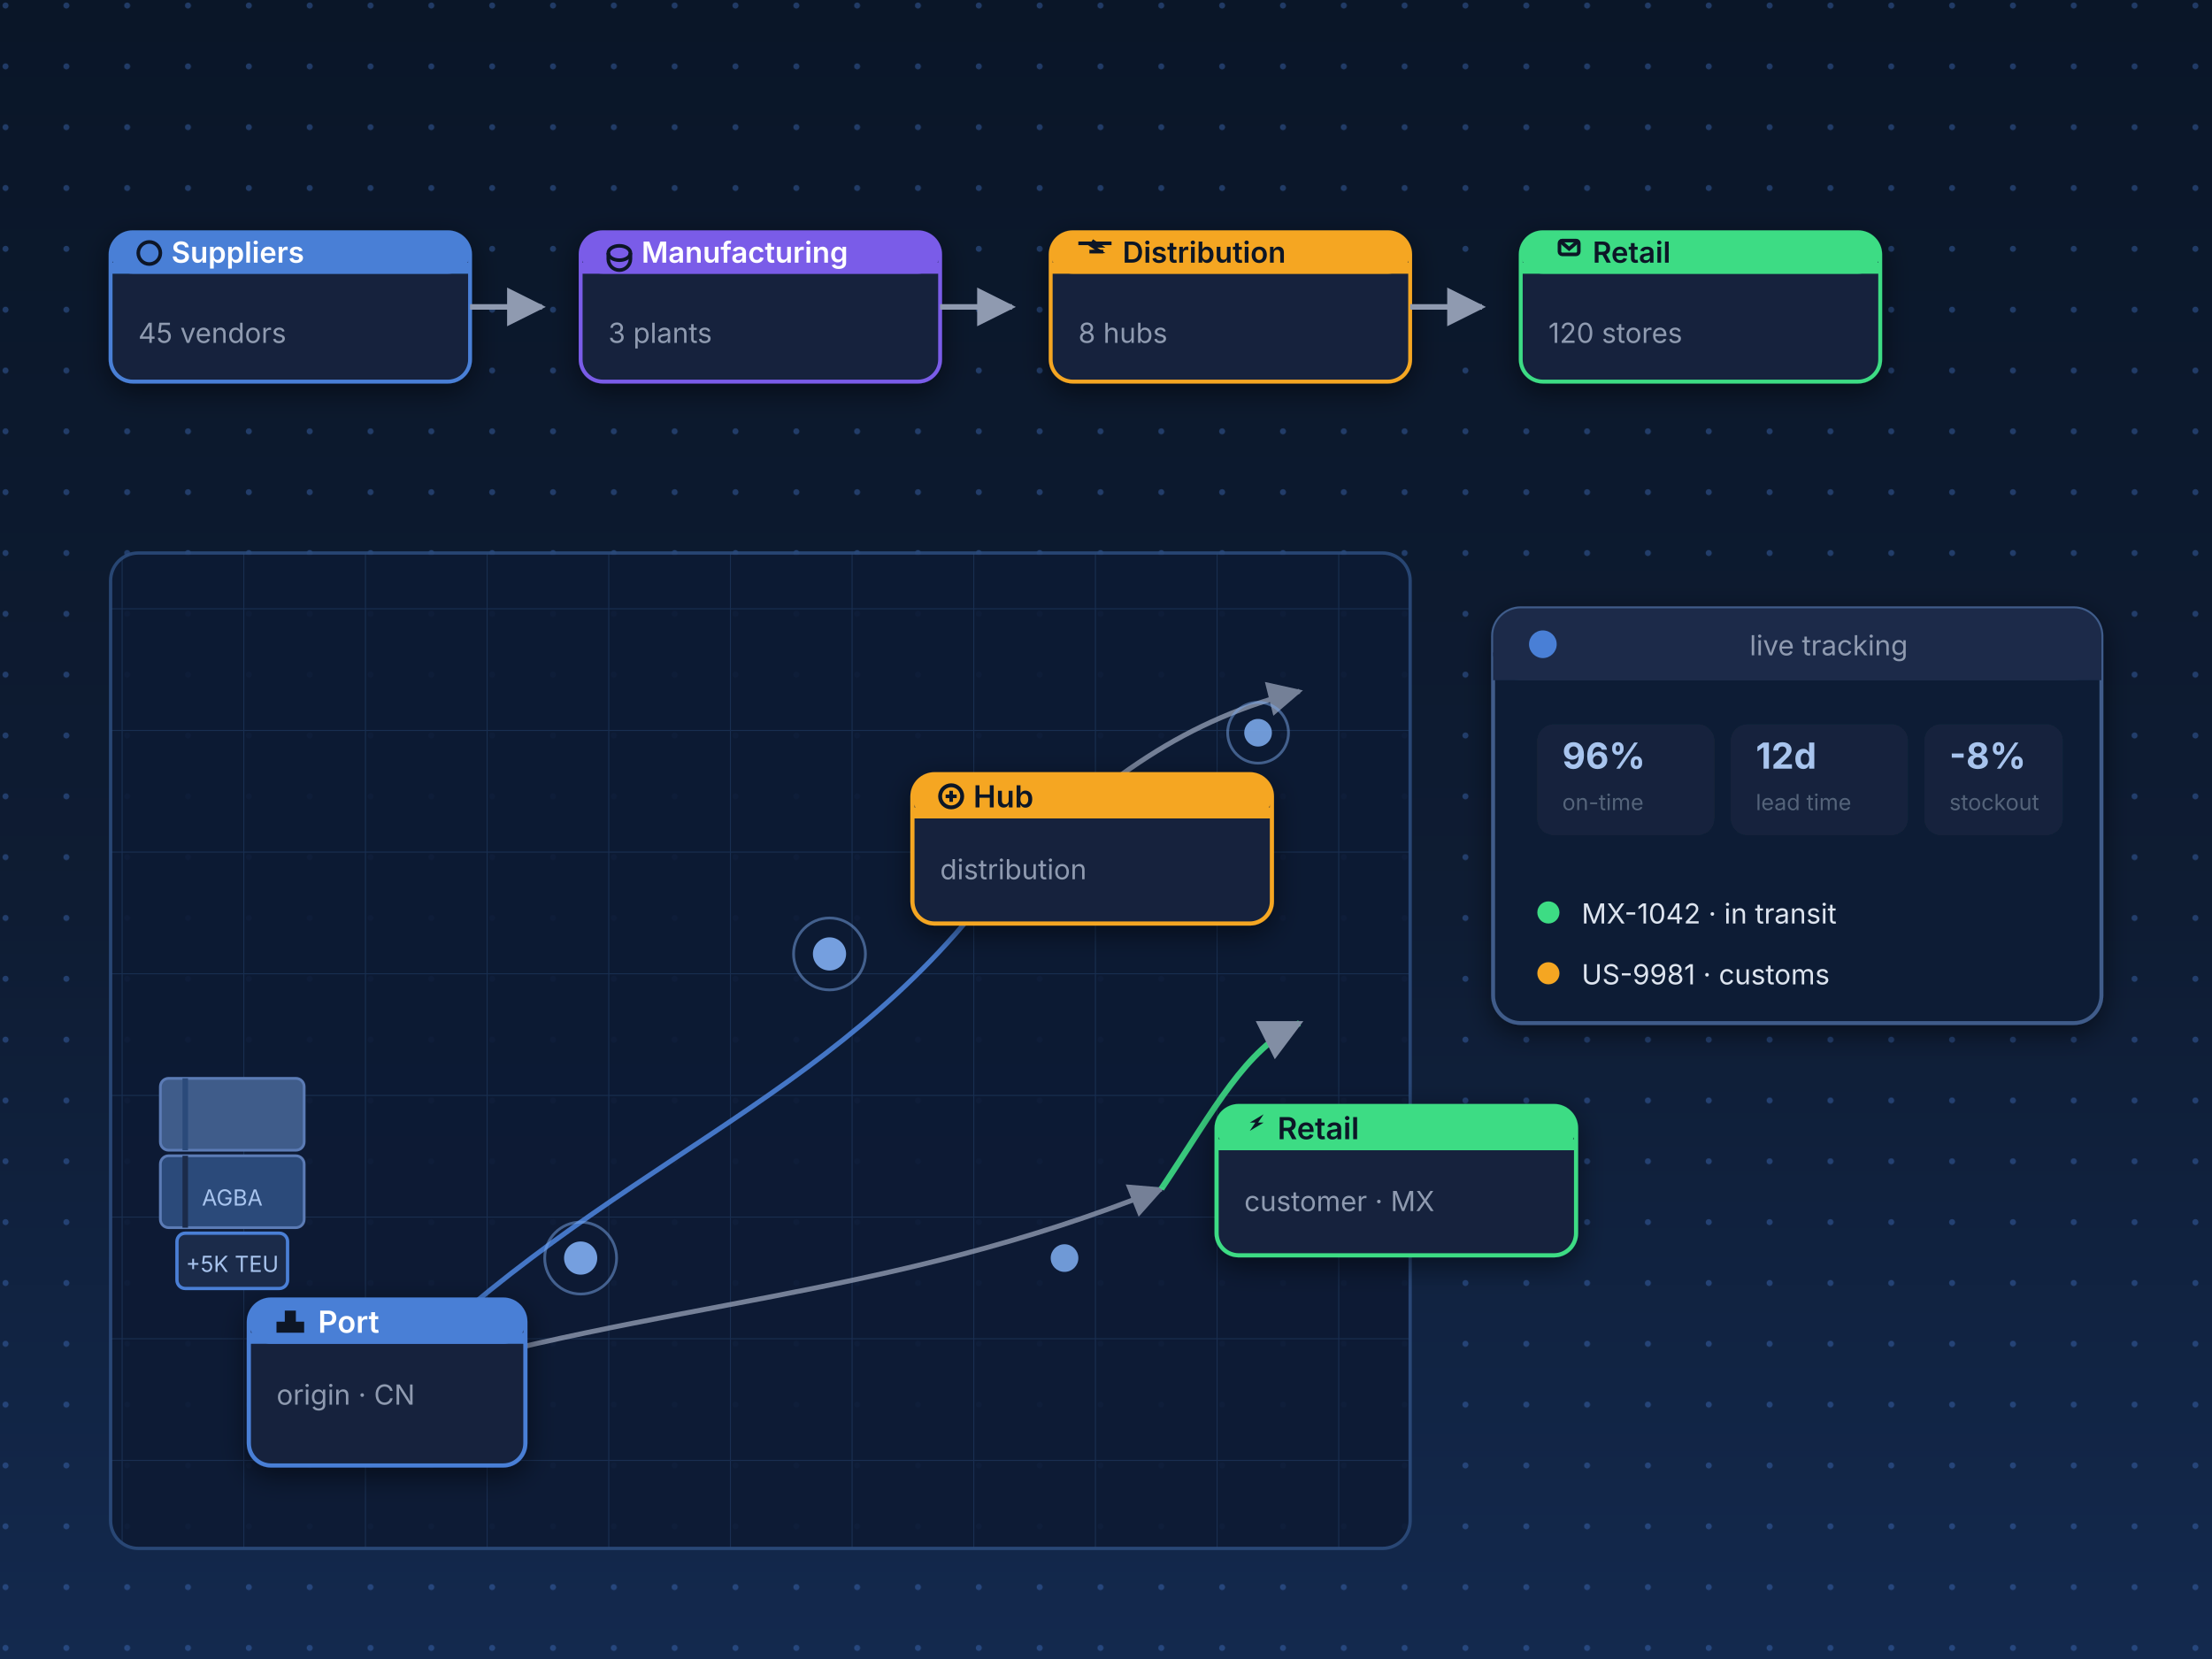
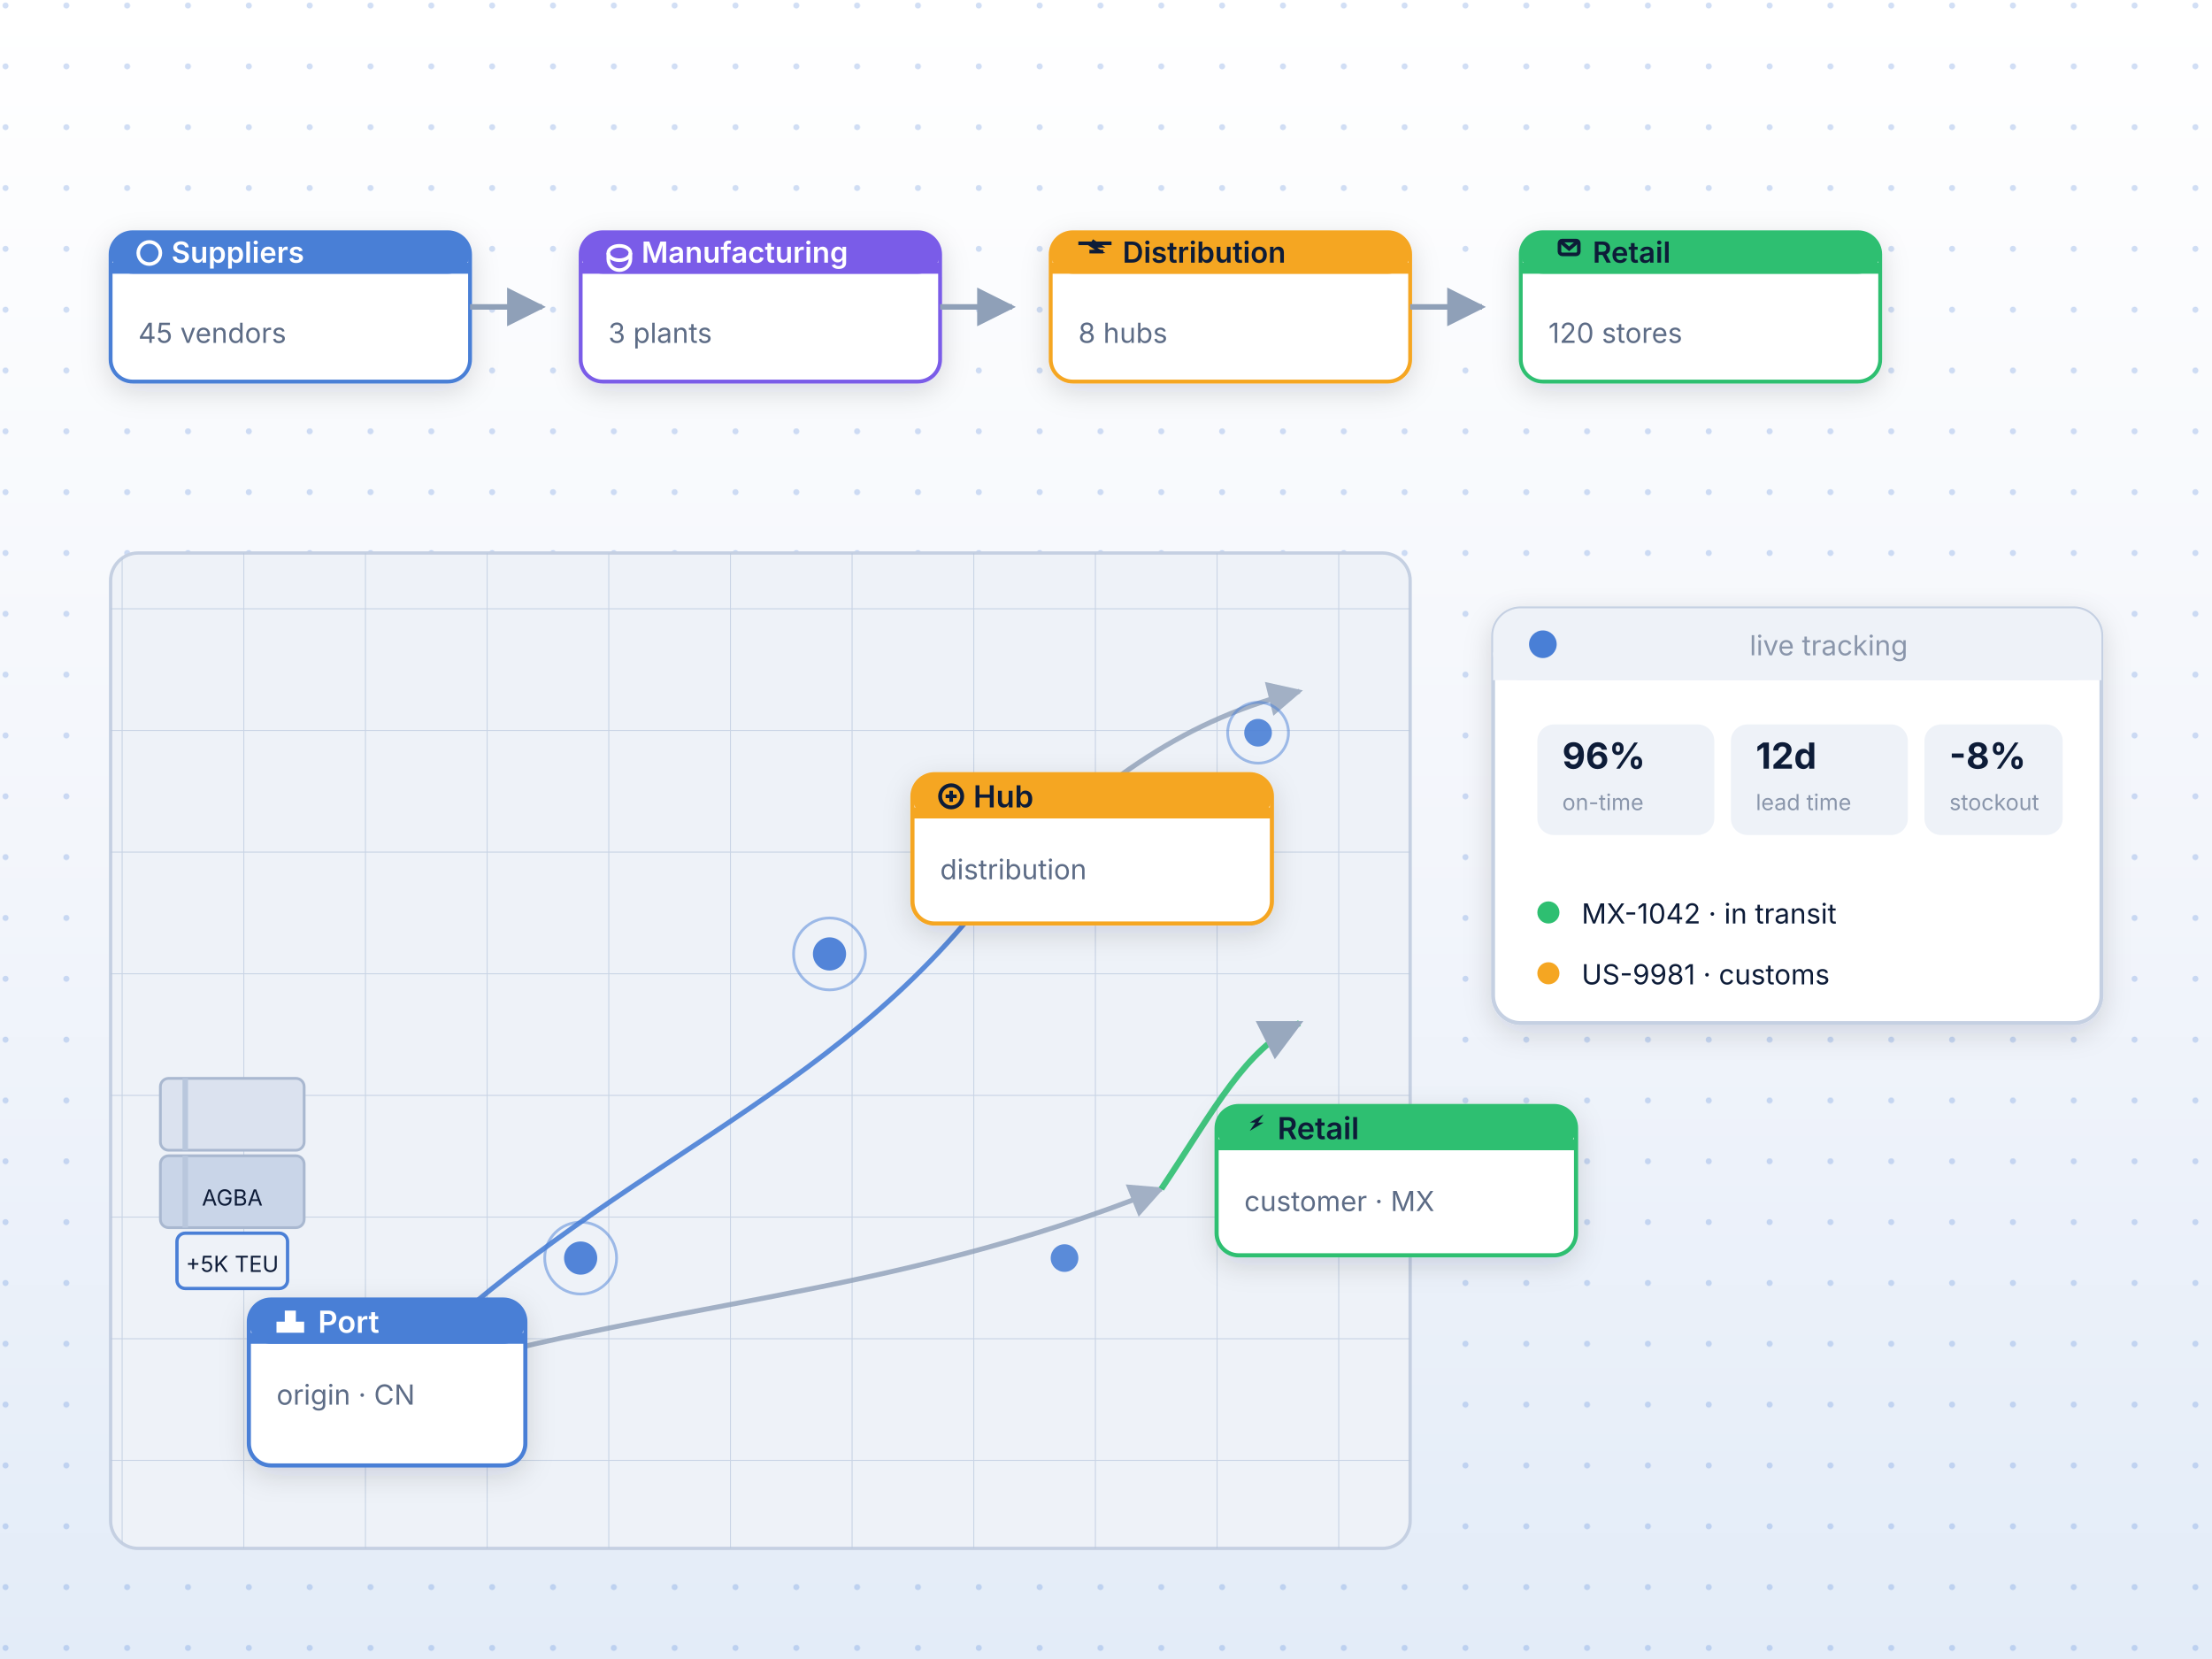
<svg xmlns="http://www.w3.org/2000/svg" viewBox="0 0 800 600" preserveAspectRatio="xMidYMid slice" role="img" aria-label="Cadena de suministro: proveedores, fabricación, distribución y retail">
  <defs>
    <linearGradient id="bg3" x1="0" y1="0" x2="0" y2="1">
-       <stop offset="0%" stop-color="#0a1628" />
-       <stop offset="55%" stop-color="#0e1c33" />
-       <stop offset="100%" stop-color="#13294e" />
+       <stop offset="0%" stop-color="#ffffff" />
+       <stop offset="55%" stop-color="#f2f5fb" />
+       <stop offset="100%" stop-color="#e3ecf8" />
    </linearGradient>
    <pattern id="dots3" width="22" height="22" patternUnits="userSpaceOnUse">
-       <circle cx="2" cy="2" r="1.1" fill="#4a7fd6" opacity="0.35" />
+       <circle cx="2" cy="2" r="1.1" fill="#4a7fd6" opacity="0.25" />
    </pattern>
    <pattern id="mapgrid" width="44" height="44" patternUnits="userSpaceOnUse">
-       <path d="M 44 0 L 0 0 0 44" fill="none" stroke="#2b4a7a" stroke-width="0.7" opacity="0.4" />
+       <path d="M 44 0 L 0 0 0 44" fill="none" stroke="#b9c7dd" stroke-width="0.7" opacity="0.7" />
    </pattern>
    <filter id="shadow3" x="-30%" y="-30%" width="160%" height="160%">
-       <feDropShadow dx="0" dy="3" stdDeviation="5" flood-color="#000000" flood-opacity="0.5" />
+       <feDropShadow dx="0" dy="3" stdDeviation="5" flood-color="#0e1c38" flood-opacity="0.14" />
    </filter>
    <marker id="arrow3" viewBox="0 0 10 10" refX="9" refY="5" markerWidth="7" markerHeight="7" orient="auto-start-reverse">
-       <path d="M 0 0 L 10 5 L 0 10 z" fill="#8f9ab0" />
+       <path d="M 0 0 L 10 5 L 0 10 z" fill="#8fa0b8" />
    </marker>
    <marker id="arrow3b" viewBox="0 0 10 10" refX="9" refY="5" markerWidth="7" markerHeight="7" orient="auto-start-reverse">
      <path d="M 0 0 L 10 5 L 0 10 z" fill="#4a7fd6" />
    </marker>
  </defs>
  <rect width="800" height="600" fill="url(#bg3)" />
  <rect width="800" height="600" fill="url(#dots3)" />
  <g font-family="Space Grotesk, Inter, system-ui, sans-serif" font-size="12">
-     <rect x="40" y="200" width="470" height="360" rx="10" fill="#0c1933" stroke="#2b4a7a" stroke-width="1.2" opacity="0.9" />
+     <rect x="40" y="200" width="470" height="360" rx="10" fill="#eef2f8" stroke="#c5d0e2" stroke-width="1.2" />
    <rect x="40" y="200" width="470" height="360" rx="10" fill="url(#mapgrid)" />
    <g fill="none" stroke-width="1.8">
      <path d="M 140 500 C 220 420, 300 400, 360 320" stroke="#4a7fd6" opacity="0.9" marker-end="url(#arrow3b)" />
-       <path d="M 140 500 C 240 470, 320 470, 420 430" stroke="#8f9ab0" opacity="0.8" marker-end="url(#arrow3)" />
-       <path d="M 360 320 C 400 280, 430 260, 470 250" stroke="#8f9ab0" opacity="0.8" marker-end="url(#arrow3)" />
-       <path d="M 420 430 C 440 400, 450 380, 470 370" stroke="#3ddc84" stroke-width="2.2" opacity="0.9" stroke-dasharray="none" marker-end="url(#arrow3)" />
+       <path d="M 140 500 C 240 470, 320 470, 420 430" stroke="#8fa0b8" opacity="0.8" marker-end="url(#arrow3)" />
+       <path d="M 360 320 C 400 280, 430 260, 470 250" stroke="#8fa0b8" opacity="0.8" marker-end="url(#arrow3)" />
+       <path d="M 420 430 C 440 400, 450 380, 470 370" stroke="#2fbf71" stroke-width="2.2" opacity="0.9" stroke-dasharray="none" marker-end="url(#arrow3)" />
    </g>
-     <g fill="#7aa6e8">
+     <g fill="#4a7fd6">
      <circle cx="210" cy="455" r="6" opacity="0.95" />
      <circle cx="300" cy="345" r="6" opacity="0.95" />
      <circle cx="455" cy="265" r="5" opacity="0.9" />
      <circle cx="385" cy="455" r="5" opacity="0.9" />
    </g>
-     <g fill="none" stroke="#7aa6e8" stroke-width="1" opacity="0.5">
+     <g fill="none" stroke="#4a7fd6" stroke-width="1" opacity="0.5">
      <circle cx="210" cy="455" r="13" />
      <circle cx="300" cy="345" r="13" />
      <circle cx="455" cy="265" r="11" />
    </g>
    <g filter="url(#shadow3)">
-       <rect x="90" y="470" width="100" height="60" rx="8" fill="#14233c" stroke="#4a7fd6" stroke-width="1.5" />
+       <rect x="90" y="470" width="100" height="60" rx="8" fill="#ffffff" stroke="#4a7fd6" stroke-width="1.5" />
      <rect x="90" y="470" width="100" height="16" rx="8" fill="#4a7fd6" />
      <rect x="90" y="482" width="100" height="4" fill="#4a7fd6" />
-       <path d="M 100 478 h 10 v 4 h -10 z M 103 478 v -4 h 4 v 4" fill="#0a1628" />
+       <path d="M 100 478 h 10 v 4 h -10 z M 103 478 v -4 h 4 v 4" fill="#ffffff" />
      <text x="115" y="482" fill="#ffffff" font-weight="600" font-size="11">Port</text>
-       <text x="100" y="508" fill="#8f9ab0" font-size="10">origin · CN</text>
+       <text x="100" y="508" fill="#5d6c86" font-size="10">origin · CN</text>
    </g>
    <g>
-       <rect x="58" y="390" width="52" height="26" rx="3" fill="#3f5c8a" stroke="#5b7bb5" stroke-width="1" />
-       <rect x="66" y="390" width="2" height="26" fill="#2b4a7a" />
-       <rect x="58" y="418" width="52" height="26" rx="3" fill="#2b4a7a" stroke="#5b7bb5" stroke-width="1" />
-       <rect x="66" y="418" width="2" height="26" fill="#1b2b4a" />
-       <text x="84" y="436" fill="#a8c4ee" font-size="8" text-anchor="middle">AGBA</text>
-       <rect x="64" y="446" width="40" height="20" rx="3" fill="#1b2b4a" stroke="#4a7fd6" stroke-width="1.2" />
-       <text x="84" y="460" fill="#a8c4ee" font-size="8" text-anchor="middle">+5K TEU</text>
+       <rect x="58" y="390" width="52" height="26" rx="3" fill="#dbe2ef" stroke="#a9b8d0" stroke-width="1" />
+       <rect x="66" y="390" width="2" height="26" fill="#b9c7dd" />
+       <rect x="58" y="418" width="52" height="26" rx="3" fill="#c9d5e8" stroke="#a9b8d0" stroke-width="1" />
+       <rect x="66" y="418" width="2" height="26" fill="#b9c7dd" />
+       <text x="84" y="436" fill="#0e1c38" font-size="8" text-anchor="middle">AGBA</text>
+       <rect x="64" y="446" width="40" height="20" rx="3" fill="#eef2f8" stroke="#4a7fd6" stroke-width="1.2" />
+       <text x="84" y="460" fill="#0e1c38" font-size="8" text-anchor="middle">+5K TEU</text>
    </g>
    <g filter="url(#shadow3)">
-       <rect x="330" y="280" width="130" height="54" rx="8" fill="#14233c" stroke="#f5a623" stroke-width="1.5" />
+       <rect x="330" y="280" width="130" height="54" rx="8" fill="#ffffff" stroke="#f5a623" stroke-width="1.5" />
      <rect x="330" y="280" width="130" height="16" rx="8" fill="#f5a623" />
      <rect x="330" y="292" width="130" height="4" fill="#f5a623" />
-       <circle cx="344" cy="288" r="4" fill="none" stroke="#0a1628" stroke-width="1.4" />
-       <path d="M 342 288 h 4 M 344 286 v 4" stroke="#0a1628" stroke-width="1.3" />
-       <text x="352" y="292" fill="#0a1628" font-weight="600" font-size="11">Hub</text>
-       <text x="340" y="318" fill="#8f9ab0" font-size="10">distribution</text>
+       <circle cx="344" cy="288" r="4" fill="none" stroke="#0e1c38" stroke-width="1.4" />
+       <path d="M 342 288 h 4 M 344 286 v 4" stroke="#0e1c38" stroke-width="1.3" />
+       <text x="352" y="292" fill="#0e1c38" font-weight="600" font-size="11">Hub</text>
+       <text x="340" y="318" fill="#5d6c86" font-size="10">distribution</text>
    </g>
    <g filter="url(#shadow3)">
-       <rect x="440" y="400" width="130" height="54" rx="8" fill="#14233c" stroke="#3ddc84" stroke-width="1.5" />
-       <rect x="440" y="400" width="130" height="16" rx="8" fill="#3ddc84" />
-       <rect x="440" y="412" width="130" height="4" fill="#3ddc84" />
-       <path d="M 452 406 l 5 -3 l -2 3 h 2 l -5 3 l 2 -3 z" fill="#0a1628" />
-       <text x="462" y="412" fill="#0a1628" font-weight="600" font-size="11">Retail</text>
-       <text x="450" y="438" fill="#8f9ab0" font-size="10">customer · MX</text>
+       <rect x="440" y="400" width="130" height="54" rx="8" fill="#ffffff" stroke="#2fbf71" stroke-width="1.5" />
+       <rect x="440" y="400" width="130" height="16" rx="8" fill="#2fbf71" />
+       <rect x="440" y="412" width="130" height="4" fill="#2fbf71" />
+       <path d="M 452 406 l 5 -3 l -2 3 h 2 l -5 3 l 2 -3 z" fill="#0e1c38" />
+       <text x="462" y="412" fill="#0e1c38" font-weight="600" font-size="11">Retail</text>
+       <text x="450" y="438" fill="#5d6c86" font-size="10">customer · MX</text>
    </g>
    <g filter="url(#shadow3)">
-       <rect x="40" y="84" width="130" height="54" rx="8" fill="#14233c" stroke="#4a7fd6" stroke-width="1.4" />
+       <rect x="40" y="84" width="130" height="54" rx="8" fill="#ffffff" stroke="#4a7fd6" stroke-width="1.4" />
      <rect x="40" y="84" width="130" height="15" rx="8" fill="#4a7fd6" />
      <rect x="40" y="95" width="130" height="4" fill="#4a7fd6" />
-       <circle cx="54" cy="91.5" r="4" fill="none" stroke="#0a1628" stroke-width="1.3" />
+       <circle cx="54" cy="91.5" r="4" fill="none" stroke="#ffffff" stroke-width="1.3" />
      <text x="62" y="95" fill="#ffffff" font-weight="600" font-size="10.5">Suppliers</text>
-       <text x="50" y="124" fill="#8f9ab0" font-size="10">45 vendors</text>
+       <text x="50" y="124" fill="#5d6c86" font-size="10">45 vendors</text>
    </g>
-     <path d="M 170 111 H 196" stroke="#8f9ab0" stroke-width="2" marker-end="url(#arrow3)" />
+     <path d="M 170 111 H 196" stroke="#8fa0b8" stroke-width="2" marker-end="url(#arrow3)" />
    <g filter="url(#shadow3)">
-       <rect x="210" y="84" width="130" height="54" rx="8" fill="#14233c" stroke="#7a5be8" stroke-width="1.4" />
+       <rect x="210" y="84" width="130" height="54" rx="8" fill="#ffffff" stroke="#7a5be8" stroke-width="1.4" />
      <rect x="210" y="84" width="130" height="15" rx="8" fill="#7a5be8" />
      <rect x="210" y="95" width="130" height="4" fill="#7a5be8" />
-       <ellipse cx="224" cy="91.5" rx="4" ry="2.6" fill="none" stroke="#0a1628" stroke-width="1.3" />
-       <path d="M 220 91.5 v 2.2 c 0 2.2 1.8 4 4 4 s 4 -1.8 4 -4 v -2.2" stroke="#0a1628" stroke-width="1.3" fill="none" />
+       <ellipse cx="224" cy="91.5" rx="4" ry="2.6" fill="none" stroke="#ffffff" stroke-width="1.3" />
+       <path d="M 220 91.5 v 2.2 c 0 2.2 1.8 4 4 4 s 4 -1.8 4 -4 v -2.2" stroke="#ffffff" stroke-width="1.3" fill="none" />
      <text x="232" y="95" fill="#ffffff" font-weight="600" font-size="10.5">Manufacturing</text>
-       <text x="220" y="124" fill="#8f9ab0" font-size="10">3 plants</text>
+       <text x="220" y="124" fill="#5d6c86" font-size="10">3 plants</text>
    </g>
-     <path d="M 340 111 H 366" stroke="#8f9ab0" stroke-width="2" marker-end="url(#arrow3)" />
+     <path d="M 340 111 H 366" stroke="#8fa0b8" stroke-width="2" marker-end="url(#arrow3)" />
    <g filter="url(#shadow3)">
-       <rect x="380" y="84" width="130" height="54" rx="8" fill="#14233c" stroke="#f5a623" stroke-width="1.4" />
+       <rect x="380" y="84" width="130" height="54" rx="8" fill="#ffffff" stroke="#f5a623" stroke-width="1.4" />
      <rect x="380" y="84" width="130" height="15" rx="8" fill="#f5a623" />
      <rect x="380" y="95" width="130" height="4" fill="#f5a623" />
-       <path d="M 390 88 h 12 M 394 91 h 5 M 396 94 v 0" stroke="#0a1628" stroke-width="1.3" fill="none" />
-       <path d="M 395 91 l 3 0 l -3 -2 l 3 0 l -3 -2" fill="none" stroke="#0a1628" stroke-width="1.1" />
-       <text x="406" y="95" fill="#0a1628" font-weight="600" font-size="10.5">Distribution</text>
-       <text x="390" y="124" fill="#8f9ab0" font-size="10">8 hubs</text>
+       <path d="M 390 88 h 12 M 394 91 h 5 M 396 94 v 0" stroke="#0e1c38" stroke-width="1.3" fill="none" />
+       <path d="M 395 91 l 3 0 l -3 -2 l 3 0 l -3 -2" fill="none" stroke="#0e1c38" stroke-width="1.1" />
+       <text x="406" y="95" fill="#0e1c38" font-weight="600" font-size="10.5">Distribution</text>
+       <text x="390" y="124" fill="#5d6c86" font-size="10">8 hubs</text>
    </g>
-     <path d="M 510 111 H 536" stroke="#8f9ab0" stroke-width="2" marker-end="url(#arrow3)" />
+     <path d="M 510 111 H 536" stroke="#8fa0b8" stroke-width="2" marker-end="url(#arrow3)" />
    <g filter="url(#shadow3)">
-       <rect x="550" y="84" width="130" height="54" rx="8" fill="#14233c" stroke="#3ddc84" stroke-width="1.4" />
-       <rect x="550" y="84" width="130" height="15" rx="8" fill="#3ddc84" />
-       <rect x="550" y="95" width="130" height="4" fill="#3ddc84" />
-       <rect x="564" y="87" width="7" height="5" rx="1" fill="none" stroke="#0a1628" stroke-width="1.3" />
-       <path d="M 564 87 l 3.5 3 l 3.5 -3" stroke="#0a1628" stroke-width="1.3" fill="none" />
-       <text x="576" y="95" fill="#0a1628" font-weight="600" font-size="10.5">Retail</text>
-       <text x="560" y="124" fill="#8f9ab0" font-size="10">120 stores</text>
+       <rect x="550" y="84" width="130" height="54" rx="8" fill="#ffffff" stroke="#2fbf71" stroke-width="1.4" />
+       <rect x="550" y="84" width="130" height="15" rx="8" fill="#2fbf71" />
+       <rect x="550" y="95" width="130" height="4" fill="#2fbf71" />
+       <rect x="564" y="87" width="7" height="5" rx="1" fill="none" stroke="#0e1c38" stroke-width="1.3" />
+       <path d="M 564 87 l 3.5 3 l 3.5 -3" stroke="#0e1c38" stroke-width="1.3" fill="none" />
+       <text x="576" y="95" fill="#0e1c38" font-weight="600" font-size="10.5">Retail</text>
+       <text x="560" y="124" fill="#5d6c86" font-size="10">120 stores</text>
    </g>
    <g filter="url(#shadow3)">
-       <rect x="540" y="220" width="220" height="150" rx="10" fill="#101f36" stroke="#3f5c8a" stroke-width="1.4" />
-       <rect x="540" y="220" width="220" height="26" rx="10" fill="#1b2b4a" />
-       <rect x="540" y="236" width="220" height="10" fill="#1b2b4a" />
+       <rect x="540" y="220" width="220" height="150" rx="10" fill="#ffffff" stroke="#c5d0e2" stroke-width="1.4" />
+       <rect x="540" y="220" width="220" height="26" rx="10" fill="#eef2f8" />
+       <rect x="540" y="236" width="220" height="10" fill="#eef2f8" />
      <circle cx="558" cy="233" r="5" fill="#4a7fd6" />
-       <text x="690" y="237" fill="#8f9ab0" font-size="10" text-anchor="end">live tracking</text>
+       <text x="690" y="237" fill="#8a96ab" font-size="10" text-anchor="end">live tracking</text>
      <g>
-         <rect x="556" y="262" width="64" height="40" rx="6" fill="#14233c" />
-         <text x="565" y="278" fill="#a8c4ee" font-size="13" font-weight="700">96%</text>
-         <text x="565" y="293" fill="#55637a" font-size="8">on-time</text>
-         <rect x="626" y="262" width="64" height="40" rx="6" fill="#14233c" />
-         <text x="635" y="278" fill="#a8c4ee" font-size="13" font-weight="700">12d</text>
-         <text x="635" y="293" fill="#55637a" font-size="8">lead time</text>
-         <rect x="696" y="262" width="50" height="40" rx="6" fill="#14233c" />
-         <text x="705" y="278" fill="#a8c4ee" font-size="13" font-weight="700">-8%</text>
-         <text x="705" y="293" fill="#55637a" font-size="8">stockout</text>
+         <rect x="556" y="262" width="64" height="40" rx="6" fill="#eef2f8" />
+         <text x="565" y="278" fill="#0e1c38" font-size="13" font-weight="700">96%</text>
+         <text x="565" y="293" fill="#8a96ab" font-size="8">on-time</text>
+         <rect x="626" y="262" width="64" height="40" rx="6" fill="#eef2f8" />
+         <text x="635" y="278" fill="#0e1c38" font-size="13" font-weight="700">12d</text>
+         <text x="635" y="293" fill="#8a96ab" font-size="8">lead time</text>
+         <rect x="696" y="262" width="50" height="40" rx="6" fill="#eef2f8" />
+         <text x="705" y="278" fill="#0e1c38" font-size="13" font-weight="700">-8%</text>
+         <text x="705" y="293" fill="#8a96ab" font-size="8">stockout</text>
      </g>
      <g font-size="10">
-         <circle cx="560" cy="330" r="4" fill="#3ddc84" />
-         <text x="572" y="334" fill="#dde4ef">MX-1042 · in transit</text>
+         <circle cx="560" cy="330" r="4" fill="#2fbf71" />
+         <text x="572" y="334" fill="#0e1c38">MX-1042 · in transit</text>
        <circle cx="560" cy="352" r="4" fill="#f5a623" />
-         <text x="572" y="356" fill="#dde4ef">US-9981 · customs</text>
+         <text x="572" y="356" fill="#0e1c38">US-9981 · customs</text>
      </g>
    </g>
  </g>
</svg>
